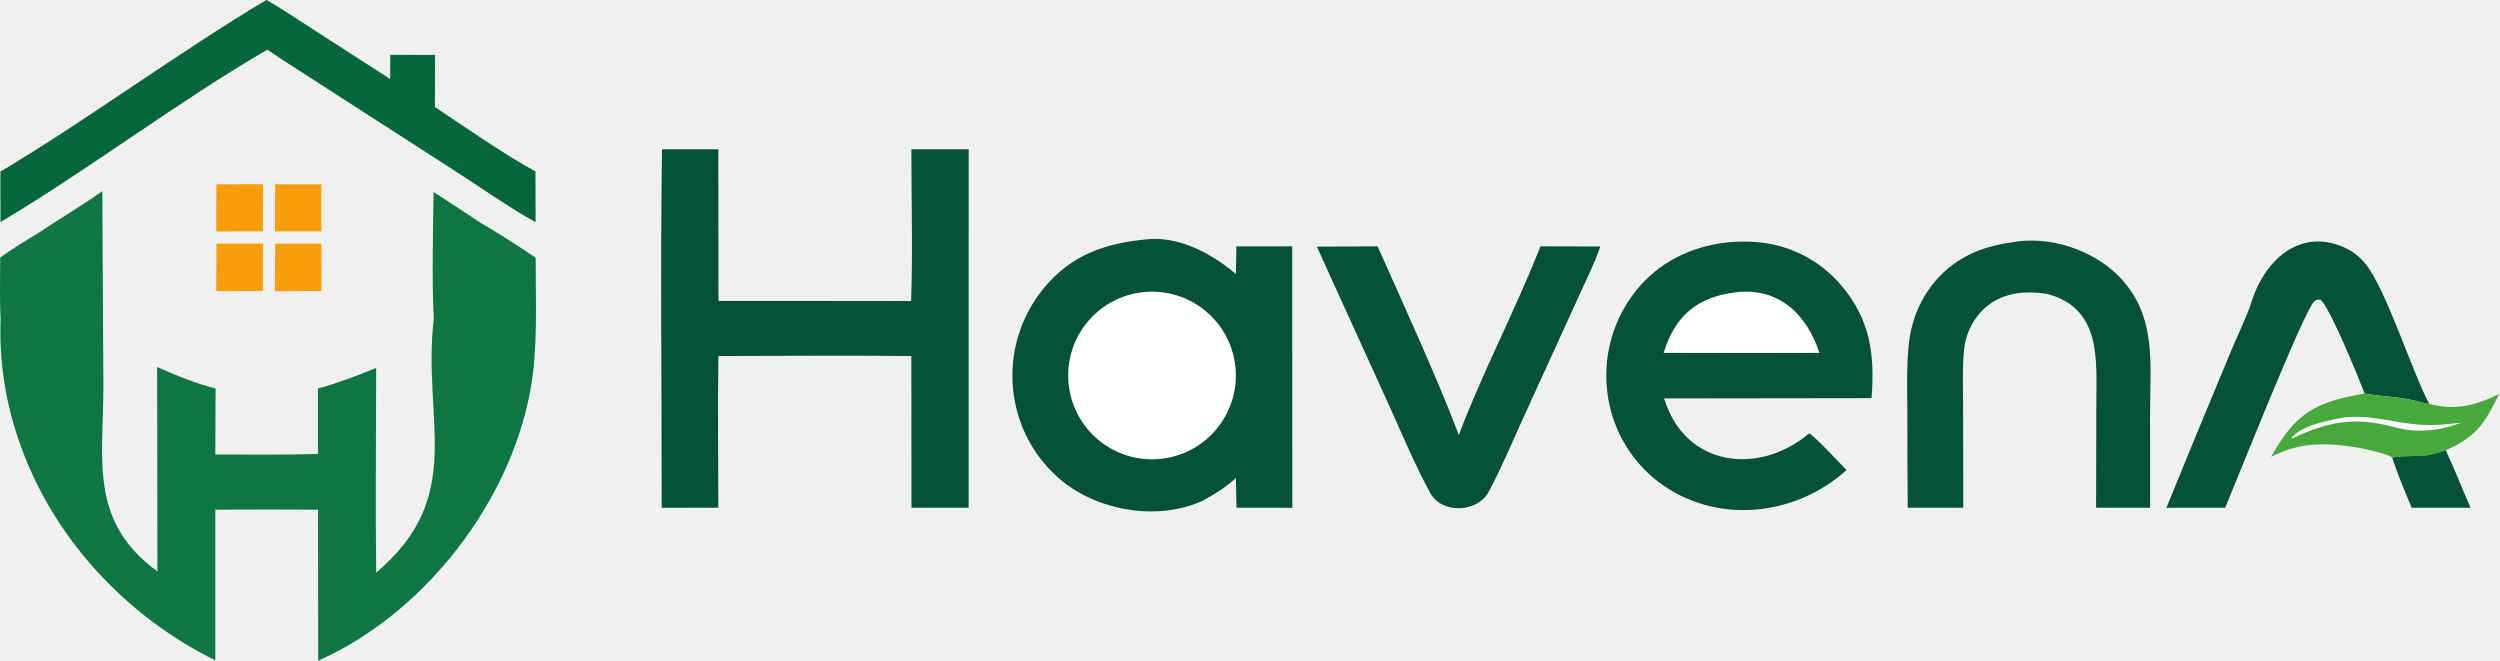
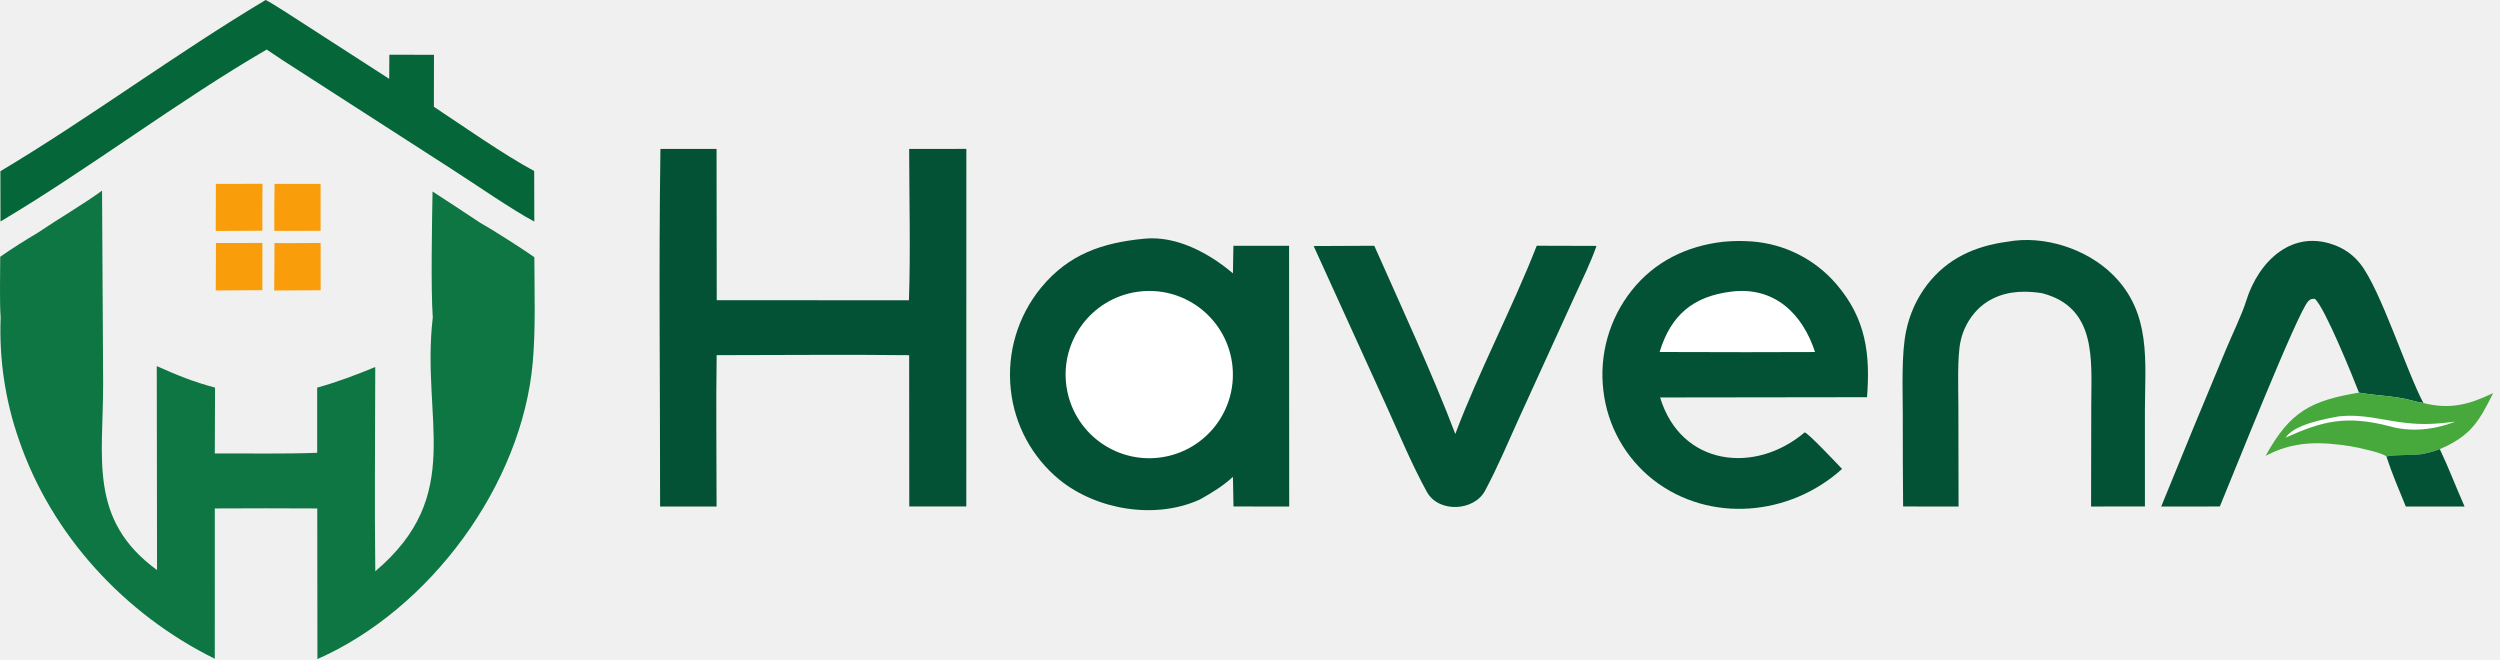
- <svg xmlns="http://www.w3.org/2000/svg" width="333" height="88" viewBox="0 0 333 88" fill="none">
-   <path d="M5.056 31.068C7.721 29.261 11.194 27.236 13.627 25.453L13.771 51.238C13.788 61.164 11.763 69.402 20.968 76.116L20.931 48.882C23.673 50.097 25.777 50.975 28.714 51.753L28.68 60.548C33.12 60.526 37.956 60.624 42.351 60.457L42.35 51.755C45.114 50.986 47.45 50.093 50.106 49.006C50.1 58.019 49.995 67.285 50.109 76.278C62.212 66.031 56.183 56.001 57.786 42.386C57.511 38.592 57.686 29.499 57.754 25.568C59.858 26.929 61.951 28.305 64.034 29.697C65.725 30.643 69.718 33.186 71.349 34.338C71.356 38.856 71.532 43.949 71.133 48.413C69.672 64.775 57.419 81.368 42.384 88L42.361 67.889C37.801 67.863 33.241 67.863 28.681 67.89L28.679 87.958C16.649 82.026 6.871 71.45 2.518 58.697C0.693 53.464 -0.132 47.933 0.087 42.395C-0.071 40.268 0.036 36.531 0.029 34.285C1.584 33.184 3.433 32.038 5.056 31.068Z" fill="#0E7642" />
-   <path d="M35.472 0C36.211 0.324 39.823 2.696 40.633 3.215L51.967 10.526L51.986 7.306L57.946 7.318L57.932 14.255C61.859 16.855 67.327 20.691 71.326 22.835L71.342 29.589C68.204 27.899 63.42 24.57 60.281 22.558L37.698 8.016L35.612 6.617C23.947 13.371 11.694 22.68 0.065 29.571L0.052 22.859C11.716 15.912 23.601 7.078 35.472 0Z" fill="#056739" />
-   <path d="M28.834 32.448L35.033 32.438L35.034 38.747L28.809 38.786L28.834 32.448Z" fill="#F99D0B" />
-   <path d="M36.655 32.446C38.683 32.481 40.778 32.446 42.811 32.439L42.816 38.754L36.614 38.789L36.655 32.446Z" fill="#F99D0B" />
-   <path d="M28.825 24.553L35.051 24.542C35.028 26.63 35.022 28.719 35.031 30.807L28.806 30.838L28.825 24.553Z" fill="#F99D0B" />
-   <path d="M36.658 24.552L42.808 24.553L42.804 30.818L36.624 30.827C36.612 28.735 36.624 26.643 36.658 24.552Z" fill="#F99D0B" />
-   <g clip-path="url(#clip0_380_72)">
-     <path d="M152.762 31.874C157.083 31.425 161.455 33.818 164.623 36.495L164.687 32.822L172.121 32.815L172.137 67.636L164.698 67.625L164.625 63.669C163.239 64.929 161.832 65.791 160.209 66.694C154.309 69.393 146.469 68.116 141.467 64.063C137.782 61.045 135.441 56.692 134.956 51.953C134.44 47.065 135.909 42.173 139.034 38.378C142.739 33.905 147.21 32.412 152.762 31.874Z" fill="#045235" />
-     <path d="M151.817 38.97C157.937 38.065 163.626 42.308 164.503 48.432C165.383 54.555 161.113 60.226 154.986 61.077C148.896 61.923 143.268 57.687 142.396 51.601C141.523 45.515 145.735 39.868 151.817 38.97Z" fill="white" />
-     <path d="M121.392 19.885L129.029 19.881L129.022 67.627L121.409 67.627L121.392 47.425C112.914 47.326 104.184 47.422 95.689 47.422C95.589 54.072 95.681 60.962 95.679 67.632L88.137 67.637C88.149 51.824 87.948 35.664 88.181 19.887L95.678 19.884L95.701 40.08L121.362 40.095C121.589 33.735 121.4 26.324 121.392 19.885Z" fill="#045235" />
-     <path d="M230.114 32.278C231.486 32.161 232.538 32.141 233.92 32.241C238.283 32.562 242.341 34.612 245.187 37.934C249.143 42.529 249.737 47.247 249.289 53.034L221.662 53.07C224.429 62.224 234.316 63.372 240.957 57.737C241.418 57.776 245.315 61.955 245.956 62.612C238.996 68.911 228.293 69.916 220.755 64.075C217.033 61.159 214.633 56.877 214.087 52.181C213.507 47.404 214.86 42.593 217.842 38.816C220.93 34.907 225.232 32.833 230.114 32.278Z" fill="#045235" />
-     <path d="M231.119 38.944C236.867 38.205 240.659 41.83 242.345 47.002L233.055 47.023L221.595 47C223.092 42.079 226.063 39.578 231.119 38.944Z" fill="white" />
-     <path d="M268.052 32.27C272.903 31.372 278.588 33.209 282.087 36.661C287.295 41.8 286.405 48.221 286.391 54.913L286.395 67.626L279.203 67.63L279.228 53.985C279.241 48.091 280.005 41.02 272.628 39.141C271.847 39.018 271.059 38.955 270.267 38.952C267.933 38.94 265.676 39.683 264.017 41.369C262.894 42.526 262.119 43.975 261.781 45.552C261.319 47.635 261.481 51.893 261.485 54.203L261.51 67.634L254.106 67.627C254.071 63.484 254.056 59.341 254.062 55.198C254.058 51.978 253.862 47.247 254.504 44.222C254.958 41.975 255.915 39.859 257.301 38.032C260.022 34.486 263.723 32.848 268.052 32.27Z" fill="#045235" />
-     <path d="M175.402 32.852L183.496 32.815C186.986 40.673 191.308 50.022 194.315 57.947C197.377 49.774 201.987 41.019 205.187 32.812L213.167 32.833C212.371 35.11 211.248 37.391 210.237 39.592L202.745 56.003C201.313 59.17 199.967 62.37 198.331 65.438C196.885 68.294 192.082 68.512 190.525 65.689C188.56 62.124 186.905 58.156 185.223 54.432L175.402 32.852Z" fill="#045235" />
-     <path d="M288.567 67.635C291.42 60.612 294.312 53.603 297.238 46.61C298.036 44.681 299.328 42.063 299.929 40.134C301.546 34.935 306.103 30.358 312.082 32.876C313.285 33.387 314.339 34.194 315.146 35.222C317.878 38.678 321.272 49.474 323.577 53.814C323.119 53.744 322.456 53.586 322.002 53.463C319.705 52.841 317.275 52.842 314.975 52.423C314.183 50.37 310.398 41.032 309.09 39.91C308.667 39.897 308.531 39.899 308.214 40.203C306.829 41.535 297.818 64.263 296.396 67.627L288.567 67.635Z" fill="#045235" />
-     <path d="M314.975 52.423C317.275 52.842 319.705 52.841 322.002 53.463C322.456 53.586 323.119 53.743 323.577 53.814C327.153 54.709 329.717 54.012 332.888 52.48C331.029 56.254 329.902 58.198 325.77 59.969C324.815 60.311 324.494 60.396 323.561 60.605C322.575 60.826 319.18 60.681 318.645 60.976C318.255 60.466 314.612 59.704 313.883 59.589C309.773 58.942 306.253 58.871 302.509 60.867C305.768 54.946 308.525 53.506 314.975 52.423Z" fill="#47A93C" />
-     <path d="M312.278 55.594C315.625 55.264 317.788 56.057 321.091 56.447C323.654 56.75 325.269 56.605 327.828 56.305C325.031 57.39 321.887 57.738 318.969 56.891C313.284 55.432 310.104 56.205 305.182 58.433C306.313 56.676 310.367 55.948 312.278 55.594Z" fill="white" />
-     <path d="M318.644 60.976C319.18 60.681 322.574 60.826 323.56 60.605C324.494 60.396 324.815 60.311 325.769 59.969C326.986 62.531 327.934 65.067 329.074 67.63L321.226 67.629C320.338 65.453 319.371 63.202 318.644 60.976Z" fill="#045235" />
+ <svg xmlns="http://www.w3.org/2000/svg" width="163" height="43" viewBox="0 0 163 43" fill="none">
+   <path d="M2.469 15.171C3.77 14.288 5.466 13.3 6.654 12.429L6.725 25.02C6.733 29.867 5.744 33.89 10.239 37.168L10.221 23.87C11.56 24.463 12.587 24.892 14.021 25.271L14.005 29.566C16.173 29.555 18.534 29.604 20.68 29.522L20.68 25.273C22.03 24.897 23.17 24.461 24.467 23.93C24.464 28.331 24.413 32.856 24.469 37.248C30.378 32.243 27.435 27.346 28.217 20.698C28.083 18.845 28.169 14.405 28.202 12.485C29.229 13.15 30.251 13.822 31.269 14.501C32.094 14.964 34.044 16.205 34.84 16.768C34.844 18.974 34.93 21.461 34.735 23.64C34.021 31.63 28.038 39.733 20.696 42.971L20.685 33.151C18.459 33.138 16.232 33.138 14.005 33.151L14.004 42.951C8.13 40.054 3.355 34.89 1.23 28.662C0.338 26.107 -0.064 23.406 0.043 20.702C-0.035 19.663 0.017 17.838 0.014 16.742C0.774 16.204 1.676 15.644 2.469 15.171Z" fill="#0E7642" />
+   <path d="M17.321 0C17.682 0.158 19.446 1.316 19.841 1.57L25.376 5.14L25.385 3.567L28.296 3.574L28.289 6.961C30.206 8.231 32.877 10.103 34.829 11.15L34.837 14.448C33.305 13.624 30.969 11.998 29.436 11.015L18.408 3.914L17.39 3.231C11.693 6.529 5.711 11.075 0.032 14.44L0.026 11.162C5.721 7.77 11.525 3.456 17.321 0Z" fill="#056739" />
+   <path d="M14.08 15.845L17.107 15.84L17.107 18.92L14.068 18.939L14.08 15.845Z" fill="#F99D0B" />
+   <path d="M17.899 15.844C18.889 15.861 19.913 15.844 20.905 15.84L20.907 18.924L17.879 18.941L17.899 15.844Z" fill="#F99D0B" />
+   <path d="M14.076 11.989L17.116 11.984C17.105 13.004 17.102 14.024 17.106 15.043L14.066 15.059L14.076 11.989Z" fill="#F99D0B" />
+   <path d="M17.901 11.989L20.904 11.989L20.902 15.049L17.884 15.053C17.878 14.032 17.884 13.01 17.901 11.989Z" fill="#F99D0B" />
+   <g clip-path="url(#clip0_311_145)">
+     <path d="M74.595 15.564C76.705 15.345 78.84 16.514 80.387 17.821L80.418 16.027L84.048 16.024L84.056 33.027L80.423 33.022L80.388 31.09C79.711 31.706 79.024 32.126 78.231 32.567C75.351 33.885 71.522 33.261 69.08 31.282C67.28 29.809 66.137 27.683 65.9 25.369C65.648 22.982 66.366 20.594 67.891 18.74C69.701 16.556 71.884 15.827 74.595 15.564Z" fill="#045235" />
+     <path d="M74.134 19.029C77.122 18.587 79.9 20.66 80.329 23.65C80.758 26.64 78.673 29.409 75.681 29.824C72.707 30.237 69.959 28.169 69.533 25.197C69.107 22.225 71.164 19.468 74.134 19.029Z" fill="white" />
+     <path d="M59.277 9.71L63.006 9.708L63.003 33.023L59.285 33.023L59.277 23.158C55.137 23.11 50.874 23.156 46.726 23.156C46.677 26.404 46.722 29.768 46.721 33.025L43.038 33.028C43.044 25.306 42.946 17.415 43.06 9.711L46.72 9.71L46.731 19.571L59.262 19.579C59.373 16.473 59.281 12.854 59.277 9.71Z" fill="#045235" />
+     <path d="M112.367 15.762C113.037 15.704 113.551 15.695 114.225 15.743C116.356 15.9 118.337 16.901 119.728 18.523C121.659 20.767 121.949 23.071 121.73 25.897L108.24 25.915C109.591 30.384 114.419 30.945 117.662 28.193C117.887 28.213 119.79 30.253 120.103 30.574C116.704 33.65 111.478 34.141 107.797 31.288C105.98 29.865 104.807 27.773 104.541 25.48C104.258 23.148 104.918 20.798 106.374 18.954C107.883 17.045 109.983 16.032 112.367 15.762Z" fill="#045235" />
+     <path d="M112.858 19.016C115.664 18.656 117.516 20.426 118.34 22.952L113.803 22.962L108.207 22.95C108.938 20.547 110.389 19.326 112.858 19.016Z" fill="white" />
+     <path d="M130.892 15.758C133.261 15.319 136.037 16.216 137.746 17.902C140.289 20.412 139.855 23.547 139.847 26.814L139.849 33.023L136.338 33.024L136.35 26.361C136.356 23.483 136.729 20.03 133.127 19.113C132.745 19.053 132.361 19.022 131.974 19.021C130.834 19.015 129.732 19.377 128.922 20.201C128.374 20.765 127.995 21.474 127.83 22.244C127.605 23.261 127.684 25.34 127.686 26.468L127.698 33.026L124.083 33.023C124.065 31 124.058 28.977 124.061 26.954C124.059 25.381 123.964 23.071 124.277 21.594C124.499 20.497 124.966 19.463 125.643 18.572C126.972 16.84 128.779 16.04 130.892 15.758Z" fill="#045235" />
+     <path d="M85.65 16.042L89.603 16.024C91.307 19.861 93.418 24.426 94.886 28.296C96.381 24.305 98.632 20.03 100.195 16.022L104.092 16.033C103.703 17.145 103.154 18.258 102.661 19.333L99.002 27.347C98.303 28.893 97.646 30.456 96.847 31.954C96.141 33.348 93.795 33.455 93.035 32.076C92.076 30.336 91.268 28.398 90.446 26.579L85.65 16.042Z" fill="#045235" />
+     <path d="M140.91 33.027C142.303 29.597 143.716 26.175 145.144 22.76C145.534 21.818 146.165 20.54 146.458 19.598C147.248 17.059 149.473 14.824 152.393 16.053C152.98 16.303 153.495 16.697 153.889 17.199C155.223 18.887 156.881 24.159 158.006 26.278C157.782 26.244 157.459 26.166 157.237 26.107C156.115 25.803 154.929 25.803 153.805 25.599C153.419 24.596 151.571 20.036 150.932 19.488C150.725 19.482 150.659 19.483 150.504 19.631C149.827 20.282 145.427 31.38 144.733 33.023L140.91 33.027Z" fill="#045235" />
+     <path d="M153.805 25.599C154.929 25.803 156.115 25.803 157.237 26.106C157.459 26.166 157.782 26.243 158.006 26.278C159.752 26.715 161.004 26.375 162.553 25.627C161.645 27.469 161.095 28.419 159.077 29.283C158.611 29.45 158.454 29.492 157.998 29.594C157.517 29.702 155.859 29.631 155.597 29.775C155.407 29.526 153.628 29.154 153.272 29.098C151.265 28.782 149.547 28.747 147.718 29.722C149.31 26.83 150.656 26.127 153.805 25.599Z" fill="#47A93C" />
+     <path d="M152.488 27.147C154.123 26.986 155.179 27.373 156.792 27.564C158.044 27.711 158.832 27.64 160.082 27.494C158.716 28.024 157.181 28.194 155.756 27.78C152.98 27.068 151.427 27.445 149.023 28.533C149.576 27.675 151.555 27.32 152.488 27.147Z" fill="white" />
+     <path d="M155.597 29.775C155.859 29.631 157.516 29.702 157.998 29.594C158.454 29.492 158.61 29.45 159.076 29.283C159.671 30.535 160.134 31.773 160.69 33.024L156.858 33.024C156.424 31.961 155.952 30.862 155.597 29.775Z" fill="#045235" />
  </g>
  <defs>
-     <clipPath id="clip0_380_72">
-       <rect width="244.82" height="48.237" fill="white" transform="translate(88.0684 19.8815)" />
+     <clipPath id="clip0_311_145">
+       <rect width="119.548" height="23.555" fill="white" transform="translate(43.0046 9.70819)" />
    </clipPath>
  </defs>
</svg>
